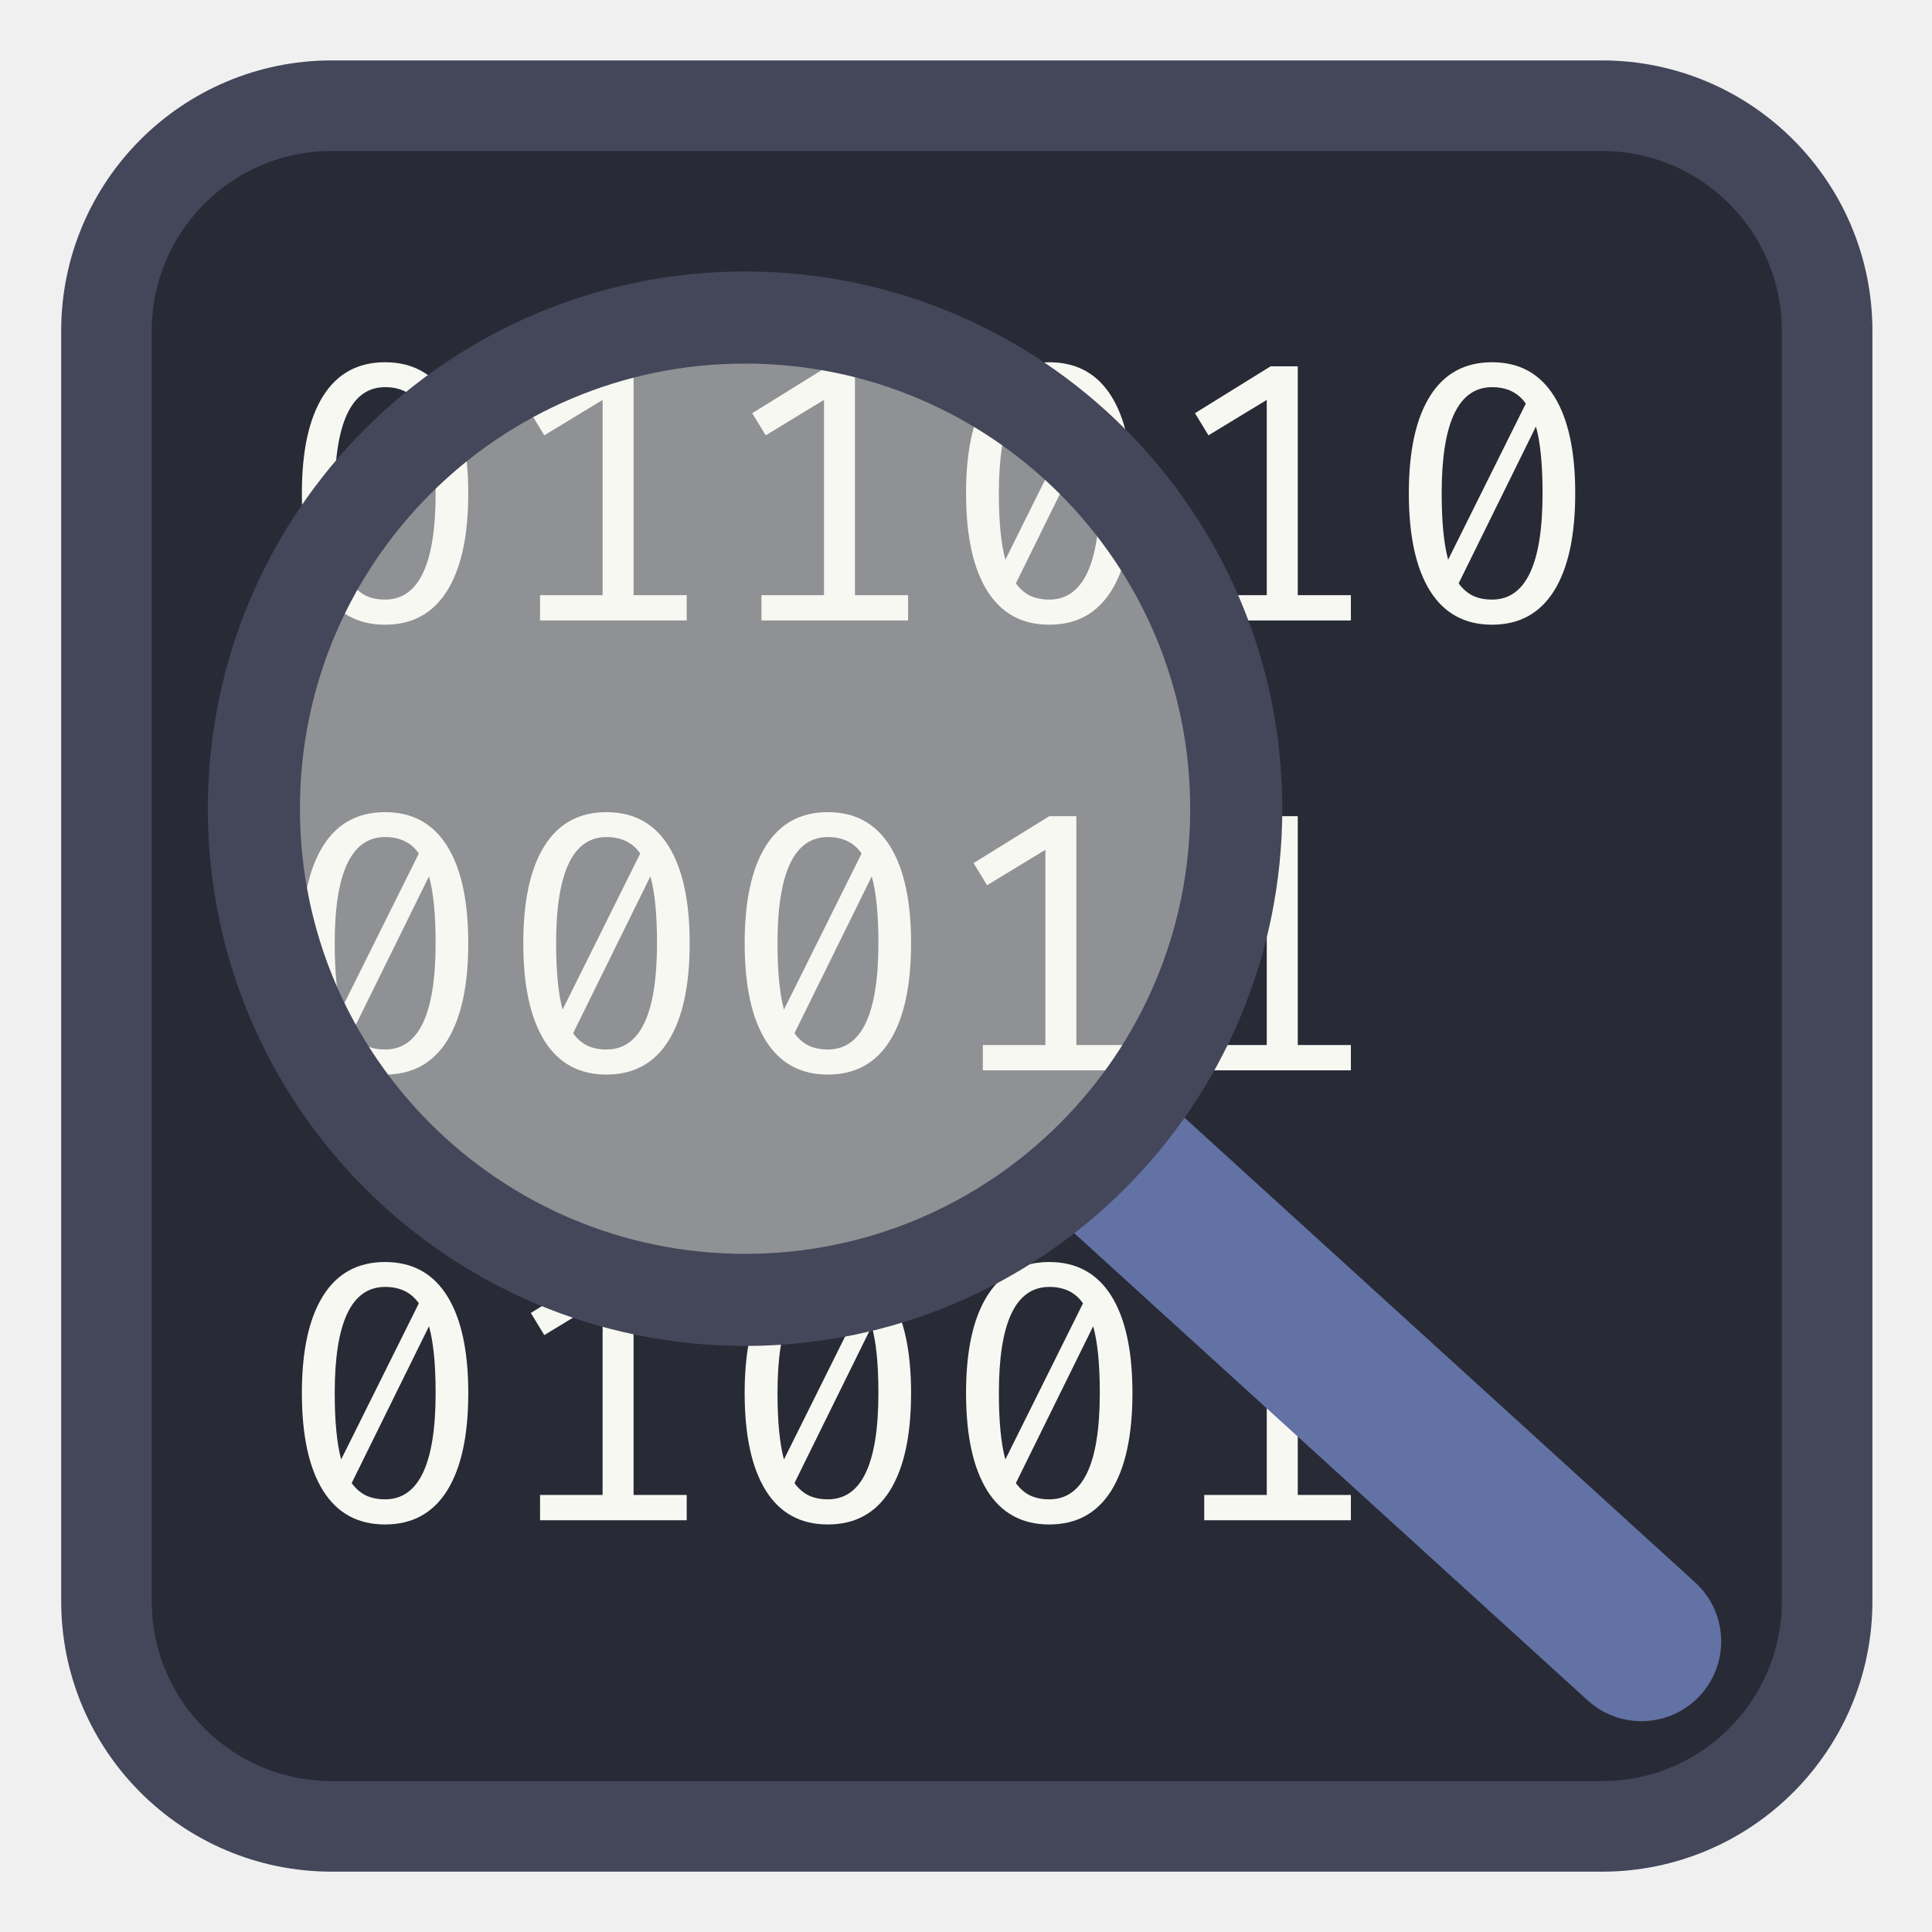
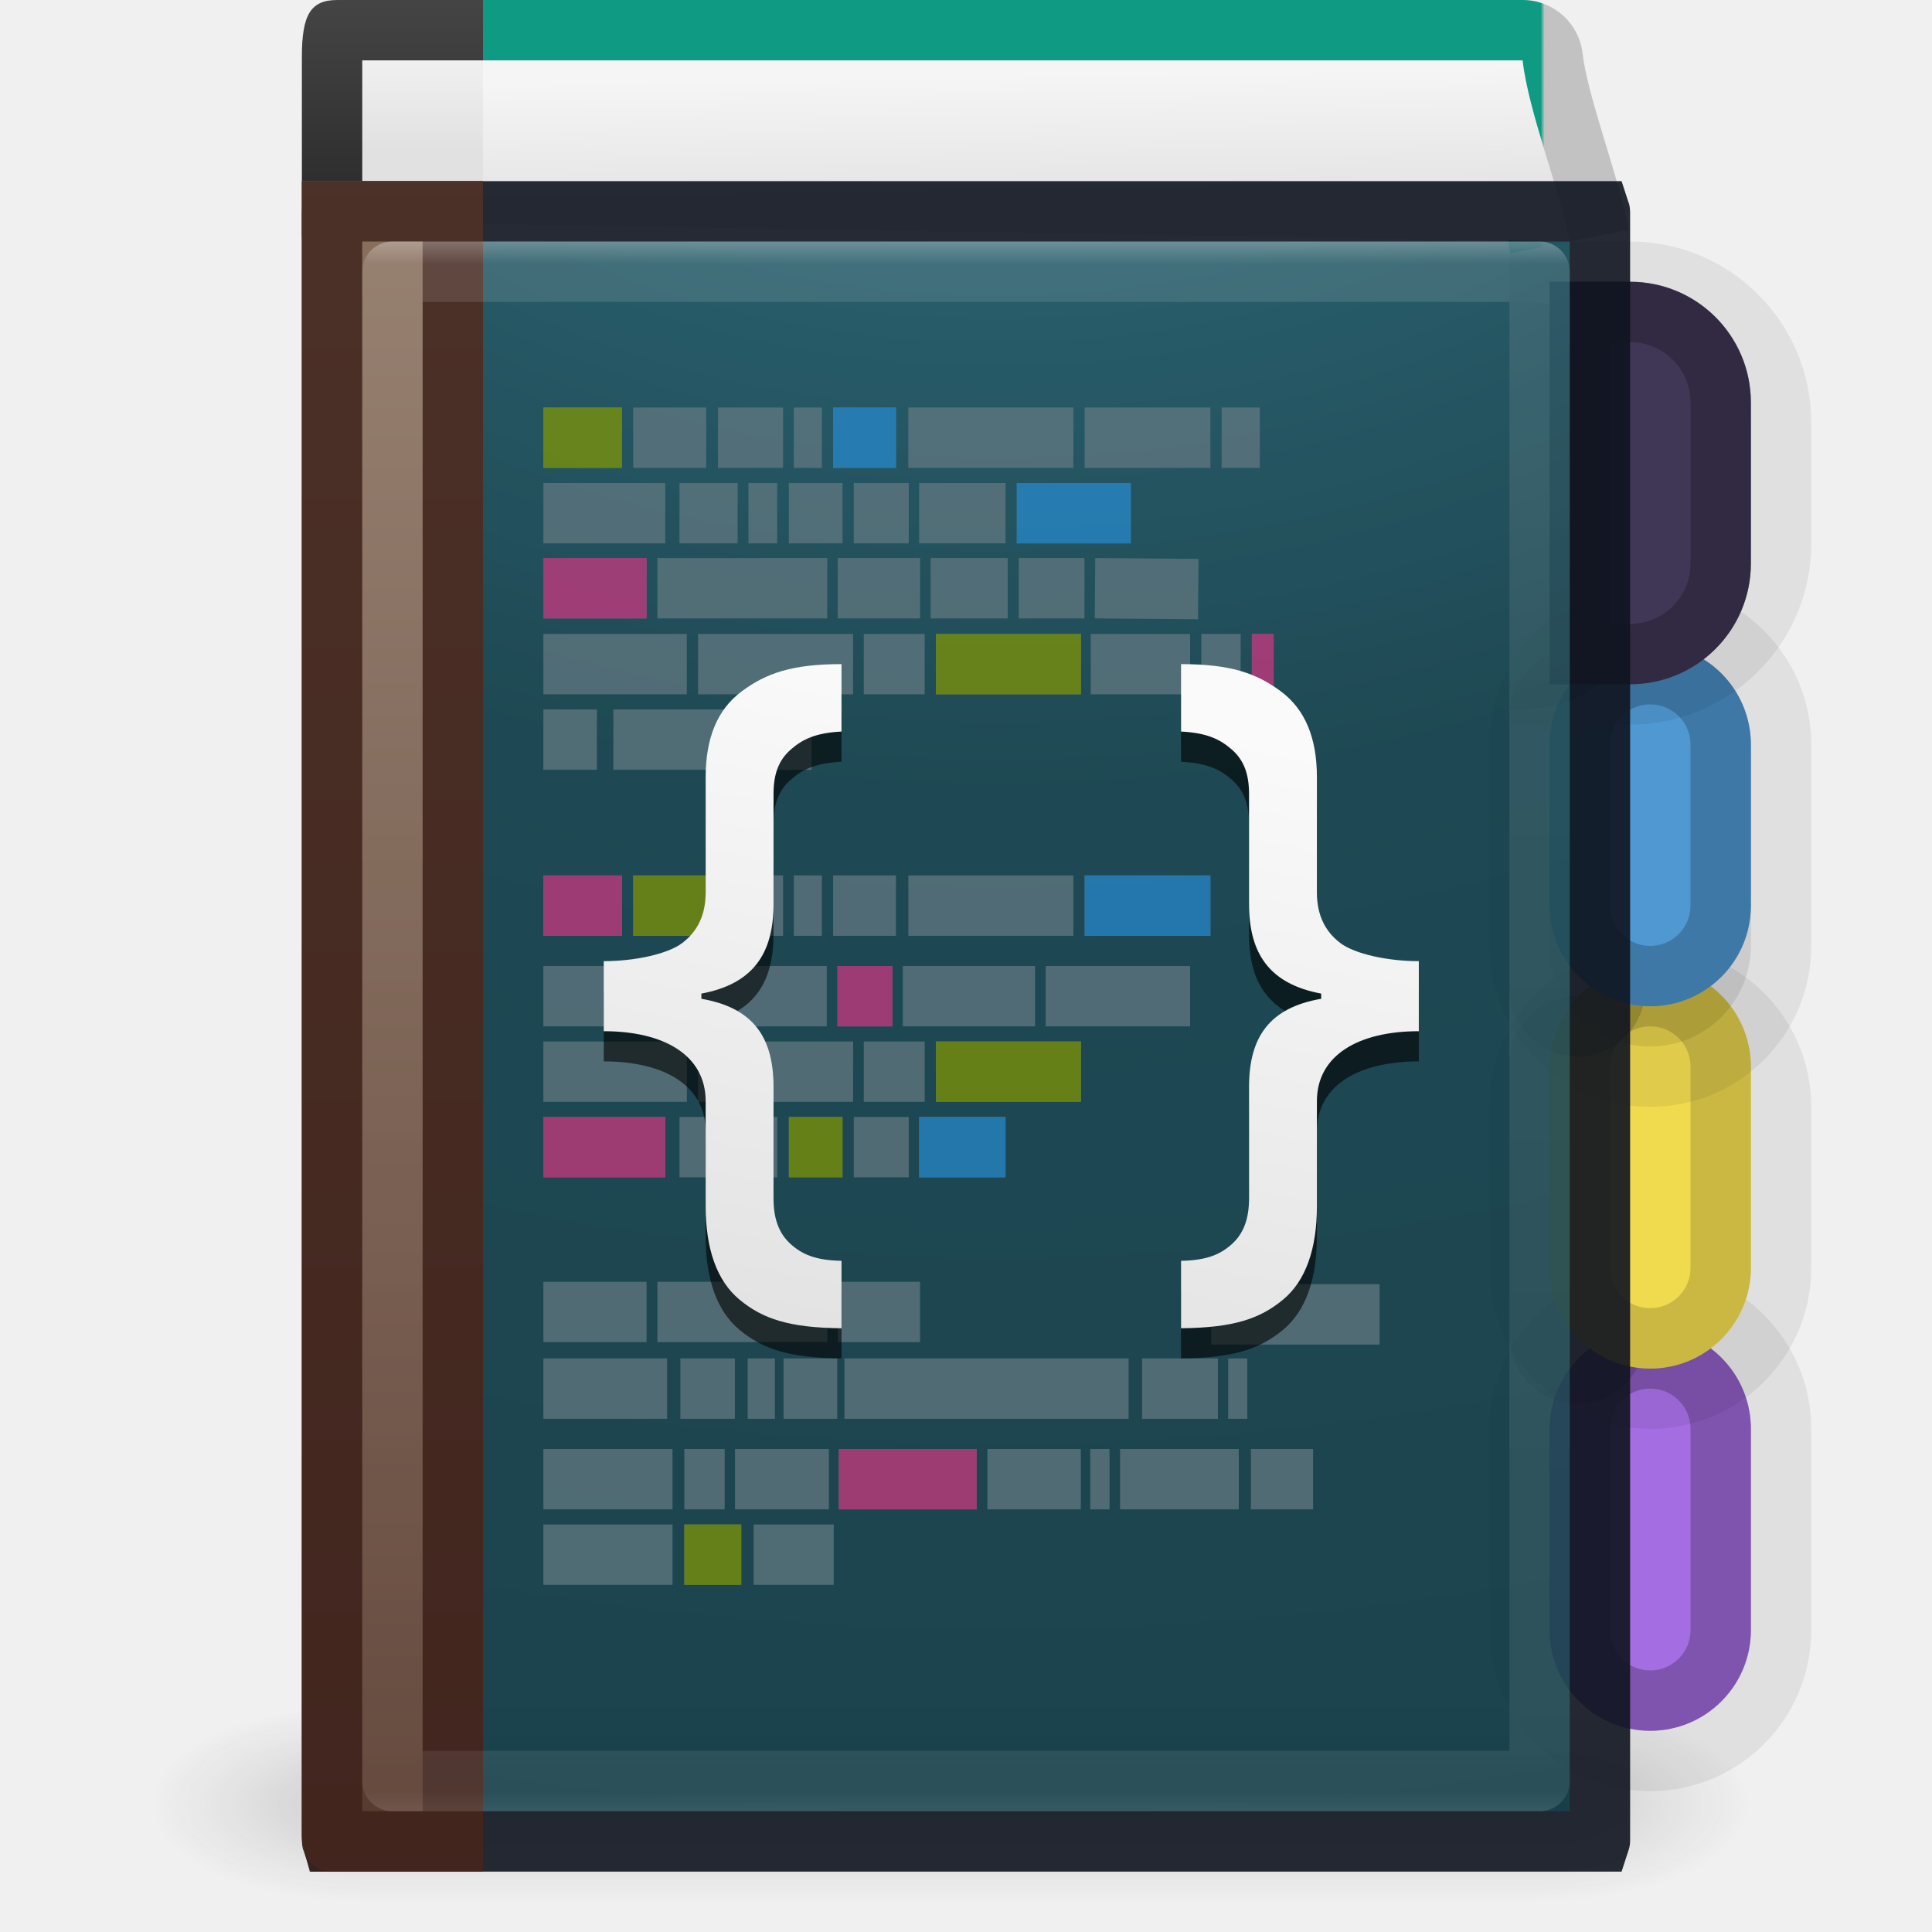
- <svg xmlns="http://www.w3.org/2000/svg" viewBox="0 0 128 128" version="1.1" id="svg126">
-   <defs id="defs108">
-     <linearGradient id="a">
-       <stop offset="0" stop-color="#5f5f5f" id="stop8" />
-       <stop offset=".262" stop-color="#4f4f4f" id="stop10" />
-       <stop offset=".705" stop-color="#3b3b3b" id="stop12" />
-       <stop offset="1" stop-color="#2b2b2b" id="stop14" />
+ <svg xmlns="http://www.w3.org/2000/svg" width="32" height="32" viewBox="0 0 32 32" fill="none">
+   <g opacity="0.4">
+     <path opacity="0.4" d="M29 28.25H25.513V31.5H29V28.25Z" fill="url(#paint0_radial)" />
+     <path opacity="0.4" d="M2.5 31.5H5.987V28.25H2.5V31.5Z" fill="url(#paint1_radial)" />
+     <path opacity="0.4" d="M25.513 28.25H5.987V31.5H25.513V28.25Z" fill="url(#paint2_linear)" />
+   </g>
+   <path d="M25.667 23.667C25.667 22.746 26.413 22 27.333 22V22C28.254 22 29 22.746 29 23.667V27C29 27.921 28.254 28.667 27.333 28.667V28.667C26.413 28.667 25.667 27.921 25.667 27V23.667Z" fill="black" fill-opacity="0.15" />
+   <path d="M29.5 27V23.667C29.5 22.47 28.53 21.5 27.333 21.5C26.137 21.5 25.167 22.47 25.167 23.667V27C25.167 28.197 26.137 29.167 27.333 29.167C28.53 29.167 29.5 28.197 29.5 27Z" stroke="black" stroke-opacity="0.07" />
+   <path d="M25.667 23.667C25.667 22.746 26.413 22 27.333 22V22C28.254 22 29 22.746 29 23.667V27C29 27.921 28.254 28.667 27.333 28.667V28.667C26.413 28.667 25.667 27.921 25.667 27V23.667Z" fill="#A56DE2" />
+   <path d="M28.5 23.667V27C28.5 27.644 27.978 28.167 27.333 28.167C26.689 28.167 26.167 27.644 26.167 27V23.667C26.167 23.022 26.689 22.5 27.333 22.5C27.978 22.5 28.5 23.022 28.5 23.667Z" stroke="#5B3C7C" stroke-opacity="0.5" />
+   <path d="M25 17.625C25 17.004 25.504 16.5 26.125 16.5V16.5C26.746 16.5 27.25 17.004 27.25 17.625V22.125C27.25 22.746 26.746 23.25 26.125 23.25V23.25C25.504 23.25 25 22.746 25 22.125V17.625Z" fill="black" fill-opacity="0.15" />
+   <path d="M25.667 18.333C25.667 17.413 26.413 16.667 27.333 16.667V16.667C28.254 16.667 29 17.413 29 18.333V21C29 21.92 28.254 22.667 27.333 22.667V22.667C26.413 22.667 25.667 21.92 25.667 21V18.333Z" fill="black" fill-opacity="0.15" />
+   <path d="M29.5 21V18.333C29.5 17.137 28.53 16.167 27.333 16.167C26.137 16.167 25.167 17.137 25.167 18.333V21C25.167 22.197 26.137 23.167 27.333 23.167C28.53 23.167 29.5 22.197 29.5 21Z" stroke="black" stroke-opacity="0.07" />
+   <path d="M25.667 17.667C25.667 16.746 26.413 16 27.333 16V16C28.254 16 29 16.746 29 17.667V21C29 21.921 28.254 22.667 27.333 22.667V22.667C26.413 22.667 25.667 21.921 25.667 21V17.667Z" fill="#F0DB4F" />
+   <path d="M28.5 17.667V21C28.5 21.644 27.978 22.167 27.333 22.167C26.689 22.167 26.167 21.644 26.167 21V17.667C26.167 17.022 26.689 16.5 27.333 16.5C27.978 16.5 28.5 17.022 28.5 17.667Z" stroke="#A59738" stroke-opacity="0.5" />
+   <path d="M25 11.875C25 11.254 25.504 10.75 26.125 10.75V10.75C26.746 10.75 27.25 11.254 27.25 11.875V16.375C27.25 16.996 26.746 17.5 26.125 17.5V17.5C25.504 17.5 25 16.996 25 16.375V11.875Z" fill="black" fill-opacity="0.15" />
+   <path d="M25.667 12.333C25.667 11.413 26.413 10.667 27.333 10.667V10.667C28.254 10.667 29 11.413 29 12.333V15.667C29 16.587 28.254 17.333 27.333 17.333V17.333C26.413 17.333 25.667 16.587 25.667 15.667V12.333Z" fill="black" fill-opacity="0.15" />
+   <path d="M29.5 15.667V12.333C29.5 11.137 28.53 10.167 27.333 10.167C26.137 10.167 25.167 11.137 25.167 12.333V15.667C25.167 16.863 26.137 17.833 27.333 17.833C28.53 17.833 29.5 16.863 29.5 15.667Z" stroke="black" stroke-opacity="0.07" />
+   <path d="M25.667 12.333C25.667 11.413 26.413 10.667 27.333 10.667V10.667C28.254 10.667 29 11.413 29 12.333V15C29 15.92 28.254 16.667 27.333 16.667V16.667C26.413 16.667 25.667 15.92 25.667 15V12.333Z" fill="#4F98D2" />
+   <path d="M28.5 12.333V15C28.5 15.644 27.978 16.167 27.333 16.167C26.689 16.167 26.167 15.644 26.167 15V12.333C26.167 11.689 26.689 11.167 27.333 11.167C27.978 11.167 28.5 11.689 28.5 12.333Z" stroke="#2E597C" stroke-opacity="0.5" />
+   <path d="M25 5H25.25C26.355 5 27.25 5.895 27.25 7V9.75C27.25 10.855 26.355 11.75 25.25 11.75H25V5Z" fill="black" fill-opacity="0.15" />
+   <path d="M26 5H27C28.105 5 29 5.895 29 7V9C29 10.105 28.105 11 27 11H26V5Z" fill="black" fill-opacity="0.15" />
+   <path d="M26 4.5H25.5V5V11V11.5H26H27C28.381 11.5 29.5 10.381 29.5 9V7C29.5 5.619 28.381 4.5 27 4.5H26Z" stroke="black" stroke-opacity="0.07" />
+   <path d="M25.667 4.667H27C28.105 4.667 29 5.562 29 6.667V9.333C29 10.438 28.105 11.333 27 11.333H25.667V4.667Z" fill="#403757" />
+   <path d="M26.167 5.167H27C27.828 5.167 28.5 5.838 28.5 6.667V9.333C28.5 10.162 27.828 10.833 27 10.833H26.167V5.167Z" stroke="#231E2F" stroke-opacity="0.5" />
+   <mask id="path-23-outside-1" maskUnits="userSpaceOnUse" x="6" y="0" width="21" height="5" fill="black">
+     <rect fill="white" x="6" width="21" height="5" />
+     <path d="M26 4C25.821 3.107 25.318 1.852 25.219 1H7L7.629 3.704" />
+   </mask>
+   <path d="M26 4C25.821 3.107 25.318 1.852 25.219 1H7L7.629 3.704" fill="url(#paint3_linear)" />
+   <path d="M25.219 1L26.212 0.885C26.154 0.38 25.727 0 25.219 0V1ZM7 1V0C6.695 0 6.407 0.139 6.217 0.378C6.027 0.617 5.957 0.929 6.026 1.226L7 1ZM26.98 3.804C26.879 3.297 26.688 2.697 26.537 2.196C26.372 1.649 26.25 1.208 26.212 0.885L24.226 1.115C24.287 1.644 24.466 2.256 24.622 2.773C24.792 3.336 24.942 3.81 25.02 4.196L26.98 3.804ZM25.219 0H7V2H25.219V0ZM6.026 1.226L6.655 3.931L8.603 3.478L7.974 0.774L6.026 1.226Z" fill="url(#paint4_linear)" mask="url(#path-23-outside-1)" />
+   <mask id="path-25-inside-2" fill="white">
+     <path d="M8 4H5.6C5.257 4 5 3.958 5 3.902V0.94C5 0.236 5.149 0 5.588 0H8" />
+   </mask>
+   <path d="M8 4H5.6C5.257 4 5 3.958 5 3.902V0.94C5 0.236 5.149 0 5.588 0H8" fill="url(#paint5_linear)" />
+   <path d="M8 5C8.552 5 9 4.552 9 4C9 3.448 8.552 3 8 3V5ZM8 1C8.552 1 9 0.552 9 0C9 -0.552 8.552 -1 8 -1V1ZM8 3H5.6V5H8V3ZM5.6 3C5.462 3 5.369 2.991 5.333 2.985C5.306 2.981 5.346 2.984 5.415 3.012C5.446 3.024 5.545 3.065 5.653 3.155C5.755 3.24 6 3.488 6 3.902H4C4 4.331 4.253 4.592 4.37 4.69C4.494 4.793 4.616 4.846 4.676 4.87C4.805 4.921 4.93 4.946 5.011 4.959C5.188 4.988 5.395 5 5.6 5V3ZM6 3.902V0.94H4V3.902H6ZM6 0.94C6 0.794 6.008 0.709 6.016 0.666C6.024 0.62 6.024 0.662 5.977 0.737C5.952 0.777 5.915 0.823 5.865 0.866C5.815 0.91 5.762 0.942 5.712 0.964C5.618 1.005 5.56 1 5.588 1V-1C5.177 -1 4.625 -0.873 4.281 -0.324C4.025 0.086 4 0.582 4 0.94H6ZM5.588 1H8V-1H5.588V1Z" fill="url(#paint6_linear)" mask="url(#path-25-inside-2)" />
+   <path opacity="0.9" d="M5.5 3.514C5.5 3.508 5.501 3.503 5.502 3.5H26.498C26.499 3.503 26.5 3.508 26.5 3.514V30.486C26.5 30.492 26.499 30.497 26.498 30.5H5.502C5.501 30.497 5.5 30.492 5.5 30.486V3.514Z" fill="url(#paint7_radial)" stroke="#0E141F" />
+   <path d="M8 3C8 3 8 22.47 8 31H5.524C5.182 31 5 30.775 5 30.389V3H8Z" fill="url(#paint8_linear)" />
+   <path d="M7.5 3.5V3.508V3.529V3.549V3.571V3.592V3.614V3.636V3.659V3.682V3.705V3.729V3.753V3.778V3.802V3.828V3.853V3.879V3.905V3.932V3.959V3.986V4.014V4.042V4.07V4.099V4.128V4.158V4.188V4.218V4.248V4.279V4.31V4.341V4.373V4.405V4.438V4.471V4.504V4.537V4.571V4.605V4.64V4.674V4.709V4.745V4.781V4.817V4.853V4.89V4.927V4.964V5.002V5.039V5.078V5.116V5.155V5.194V5.234V5.273V5.313V5.354V5.394V5.435V5.477V5.518V5.56V5.602V5.645V5.687V5.73V5.773V5.817V5.861V5.905V5.949V5.994V6.039V6.084V6.13V6.175V6.221V6.268V6.314V6.361V6.408V6.456V6.503V6.551V6.599V6.648V6.696V6.745V6.795V6.844V6.894V6.944V6.994V7.044V7.095V7.146V7.197V7.249V7.3V7.352V7.404V7.457V7.509V7.562V7.615V7.669V7.722V7.776V7.83V7.884V7.939V7.993V8.048V8.103V8.159V8.214V8.27V8.326V8.382V8.439V8.495V8.552V8.609V8.667V8.724V8.782V8.84V8.898V8.956V9.015V9.073V9.132V9.191V9.251V9.31V9.37V9.429V9.49V9.55V9.61V9.671V9.732V9.792V9.854V9.915V9.976V10.038V10.1V10.162V10.224V10.287V10.349V10.412V10.475V10.538V10.601V10.664V10.728V10.791V10.855V10.919V10.983V11.048V11.112V11.177V11.242V11.307V11.372V11.437V11.502V11.568V11.633V11.699V11.765V11.831V11.897V11.964V12.03V12.097V12.164V12.23V12.297V12.364V12.432V12.499V12.567V12.634V12.702V12.77V12.838V12.906V12.974V13.042V13.111V13.179V13.248V13.317V13.386V13.455V13.524V13.593V13.662V13.732V13.801V13.871V13.94V14.01V14.08V14.15V14.22V14.29V14.36V14.431V14.501V14.572V14.642V14.713V14.784V14.854V14.925V14.996V15.067V15.138V15.21V15.281V15.352V15.424V15.495V15.566V15.638V15.71V15.781V15.853V15.925V15.997V16.069V16.141V16.213V16.285V16.357V16.429V16.502V16.574V16.646V16.718V16.791V16.863V16.936V17.008V17.081V17.154V17.226V17.299V17.372V17.444V17.517V17.59V17.663V17.735V17.808V17.881V17.954V18.027V18.1V18.173V18.246V18.319V18.392V18.465V18.538V18.611V18.684V18.757V18.83V18.903V18.976V19.049V19.122V19.195V19.268V19.341V19.414V19.487V19.56V19.633V19.706V19.779V19.852V19.925V19.998V20.071V20.144V20.217V20.29V20.362V20.435V20.508V20.581V20.653V20.726V20.799V20.871V20.944V21.016V21.089V21.161V21.233V21.306V21.378V21.451V21.523V21.595V21.667V21.739V21.811V21.883V21.955V22.027V22.099V22.17V22.242V22.314V22.385V22.457V22.528V22.6V22.671V22.742V22.813V22.884V22.955V23.026V23.097V23.168V23.239V23.309V23.38V23.45V23.521V23.591V23.661V23.731V23.801V23.871V23.941V24.011V24.08V24.15V24.219V24.289V24.358V24.427V24.496V24.565V24.634V24.703V24.771V24.84V24.908V24.976V25.045V25.113V25.181V25.248V25.316V25.384V25.451V25.518V25.586V25.653V25.72V25.787V25.853V25.92V25.986V26.052V26.119V26.185V26.25V26.316V26.382V26.447V26.512V26.578V26.643V26.708V26.772V26.837V26.901V26.965V27.03V27.093V27.157V27.221V27.284V27.348V27.411V27.474V27.537V27.599V27.662V27.724V27.786V27.848V27.91V27.972V28.033V28.094V28.155V28.216V28.277V28.337V28.398V28.458V28.518V28.578V28.637V28.697V28.756V28.815V28.874V28.932V28.991V29.049V29.107V29.165V29.222V29.28V29.337V29.394V29.451V29.507V29.564V29.62V29.676V29.731V29.787V29.842V29.897V29.952V30.007V30.061V30.115V30.169V30.223V30.276V30.33V30.383V30.435V30.488V30.5H5.524C5.519 30.5 5.515 30.5 5.512 30.5C5.506 30.478 5.5 30.442 5.5 30.389V3.5H7.5Z" stroke="#3D211B" stroke-opacity="0.8" />
+   <path opacity="0.5" d="M6.5 4.5H25.5V29.5H6.5V4.5Z" stroke="url(#paint9_linear)" stroke-linecap="round" stroke-linejoin="round" />
+   <g opacity="0.7">
+     <path d="M12.483 25.75H13.809M9 7.25H10.302H9ZM10.488 7.25H11.697H10.488ZM11.892 7.25H12.97H11.892ZM13.148 7.25H13.613H13.148ZM13.799 7.25H14.84H13.799ZM15.045 7.25H17.779H15.045ZM17.965 7.25H20.048H17.965ZM20.234 7.25H20.866H20.234ZM9 8.5H11.019H9ZM11.254 8.5H12.218H11.254ZM12.397 8.5H12.873H12.397ZM13.066 8.5H13.955H13.066ZM14.141 8.5H15.052H14.141ZM15.224 8.5H16.655H15.224ZM16.841 8.5H18.729H16.841ZM9 9.743H10.709H9ZM10.888 9.743H13.702H10.888ZM13.875 9.743H15.239H13.875ZM15.414 9.743H16.691H15.414ZM16.874 9.743H17.962H16.874ZM18.137 9.743L19.847 9.757L18.137 9.743ZM9 11H11.376H9ZM11.562 11H14.13H11.562ZM14.307 11H15.316H14.307ZM15.502 11H17.904H15.502ZM18.066 11H19.712H18.066ZM19.898 11H20.549H19.898ZM20.735 11H21.096H20.735ZM9 12.25H9.887H9ZM10.159 12.25H13.443H10.159ZM9 19H11.019H9ZM11.254 19H12.218H11.254ZM12.397 19H12.873H12.397ZM13.066 19H13.955H13.066ZM14.141 19H15.052H14.141ZM15.224 19H16.655H15.224ZM9 21.73H10.709H9ZM10.888 21.73H13.702H10.888ZM13.875 21.73H15.239H13.875ZM20.062 21.77H22.85H20.062ZM9 17.75H11.376H9ZM11.562 17.75H14.13H11.562ZM14.307 17.75H15.316H14.307ZM15.502 17.75H17.904H15.502ZM9 15H10.302H9ZM10.488 15H11.697H10.488ZM11.892 15H12.97H11.892ZM13.148 15H13.613H13.148ZM13.799 15H14.84H13.799ZM15.045 15H17.779H15.045ZM17.965 15H20.048H17.965ZM9 16.5H11.193H9ZM11.365 16.5H13.694H11.365ZM13.871 16.5H14.781H13.871ZM14.953 16.5H17.144H14.953ZM17.32 16.5H19.712H17.32ZM9 23H11.049H9ZM11.269 23H12.172H11.269ZM12.384 23H12.835H12.384ZM12.978 23H13.867H12.978ZM13.986 23H18.694H13.986ZM18.916 23H20.173H18.916ZM20.342 23H20.659H20.342ZM11.334 24.5H12.003H11.334ZM9 24.5H11.139H9ZM12.174 24.5H13.729H12.174ZM13.893 24.5H16.176H13.893ZM16.354 24.5H17.902H16.354ZM18.058 24.5H18.377H18.058ZM18.552 24.5H20.518H18.552ZM20.719 24.5H21.749H20.719ZM11.334 25.75H12.278H11.334ZM9 25.75H11.139H9Z" stroke="#657B83" />
+     <path d="M13.893 24.5H16.176M9 9.743H10.709H9ZM20.735 11H21.096H20.735ZM9 19H11.019H9ZM9 15H10.302H9ZM13.871 16.5H14.781H13.871Z" stroke="#D33682" />
+     <path d="M17.965 15H20.048M13.799 7.25H14.84H13.799ZM16.841 8.5H18.729H16.841ZM15.224 19H16.655H15.224Z" stroke="#268BD2" />
+     <path d="M11.334 25.75H12.278M9 7.25H10.302H9ZM15.502 11H17.904H15.502ZM13.066 19H13.955H13.066ZM15.502 17.75H17.904H15.502ZM10.488 15H11.697H10.488Z" stroke="#859900" />
+   </g>
+   <path d="M13.938 11.5C13.124 11.5 12.694 11.647 12.285 11.951C11.88 12.251 11.688 12.728 11.688 13.369V15.281C11.688 15.663 11.548 15.93 11.301 16.119C11.057 16.304 10.506 16.42 10 16.42V17.58C10.997 17.58 11.688 17.976 11.688 18.74V20.48C11.688 21.183 11.872 21.715 12.25 22.027C12.632 22.344 13.072 22.492 13.938 22.5V21.383C13.507 21.375 13.285 21.276 13.094 21.104C12.903 20.931 12.812 20.688 12.812 20.352V18.504C12.812 17.678 12.475 17.191 11.617 17.043V16.957C12.475 16.797 12.812 16.292 12.812 15.475V13.648C12.812 13.312 12.903 13.086 13.094 12.918C13.289 12.745 13.51 12.638 13.938 12.617V11.5ZM19.562 11.5V12.617C19.99 12.638 20.211 12.745 20.406 12.918C20.597 13.086 20.688 13.312 20.688 13.648V15.475C20.688 16.292 21.025 16.797 21.883 16.957V17.043C21.025 17.191 20.688 17.678 20.688 18.504V20.352C20.688 20.688 20.597 20.931 20.406 21.104C20.215 21.276 19.993 21.375 19.562 21.383V22.5C20.428 22.492 20.868 22.344 21.25 22.027C21.628 21.715 21.812 21.183 21.812 20.48V18.74C21.812 17.976 22.503 17.58 23.5 17.58V16.42C22.994 16.42 22.443 16.304 22.199 16.119C21.952 15.93 21.812 15.663 21.812 15.281V13.369C21.812 12.728 21.619 12.251 21.215 11.951C20.806 11.647 20.375 11.5 19.562 11.5Z" fill="black" fill-opacity="0.6" />
+   <path d="M13.938 11C13.124 11 12.694 11.147 12.285 11.451C11.88 11.751 11.688 12.228 11.688 12.869V14.781C11.688 15.163 11.548 15.43 11.301 15.619C11.057 15.804 10.506 15.92 10 15.92V17.08C10.997 17.08 11.688 17.476 11.688 18.24V19.98C11.688 20.683 11.872 21.215 12.25 21.527C12.632 21.844 13.072 21.992 13.938 22V20.883C13.507 20.875 13.285 20.776 13.094 20.604C12.903 20.431 12.812 20.188 12.812 19.852V18.004C12.812 17.178 12.475 16.691 11.617 16.543V16.457C12.475 16.297 12.812 15.792 12.812 14.975V13.148C12.812 12.812 12.903 12.586 13.094 12.418C13.289 12.245 13.51 12.138 13.938 12.117V11ZM19.562 11V12.117C19.99 12.138 20.211 12.245 20.406 12.418C20.597 12.586 20.688 12.812 20.688 13.148V14.975C20.688 15.792 21.025 16.297 21.883 16.457V16.543C21.025 16.691 20.688 17.178 20.688 18.004V19.852C20.688 20.188 20.597 20.431 20.406 20.604C20.215 20.776 19.993 20.875 19.562 20.883V22C20.428 21.992 20.868 21.844 21.25 21.527C21.628 21.215 21.812 20.683 21.812 19.98V18.24C21.812 17.476 22.503 17.08 23.5 17.08V15.92C22.994 15.92 22.443 15.804 22.199 15.619C21.952 15.43 21.812 15.163 21.812 14.781V12.869C21.812 12.228 21.619 11.751 21.215 11.451C20.806 11.147 20.375 11 19.562 11Z" fill="url(#paint10_linear)" />
+   <defs>
+     <radialGradient id="paint0_radial" cx="0" cy="0" r="1" gradientUnits="userSpaceOnUse" gradientTransform="translate(25.5083 29.875) scale(3.49344 1.625)">
+       <stop stop-color="#181818" />
+       <stop offset="1" stop-color="#181818" stop-opacity="0" />
+     </radialGradient>
+     <radialGradient id="paint1_radial" cx="0" cy="0" r="1" gradientUnits="userSpaceOnUse" gradientTransform="translate(5.99171 29.875) rotate(180) scale(3.49344 1.625)">
+       <stop stop-color="#181818" />
+       <stop offset="1" stop-color="#181818" stop-opacity="0" />
+     </radialGradient>
+     <linearGradient id="paint2_linear" x1="16.488" y1="31.513" x2="16.488" y2="28.25" gradientUnits="userSpaceOnUse">
+       <stop stop-color="#181818" stop-opacity="0" />
+       <stop offset="0.5" stop-color="#181818" />
+       <stop offset="1" stop-color="#181818" stop-opacity="0" />
    </linearGradient>
-     <linearGradient id="b">
-       <stop offset="0" stop-color="#272727" id="stop17" />
-       <stop offset="1" stop-color="#454545" id="stop19" />
+     <linearGradient id="paint3_linear" x1="16.983" y1="1.238" x2="17.023" y2="3.676" gradientUnits="userSpaceOnUse">
+       <stop stop-color="#F5F5F5" />
+       <stop offset="1" stop-color="#E1E1E1" />
    </linearGradient>
-     <linearGradient id="c">
-       <stop offset="0" stop-color="#fff" id="stop22" />
-       <stop offset=".087" stop-color="#fff" stop-opacity=".235" id="stop24" />
-       <stop offset=".919" stop-color="#fff" stop-opacity=".157" id="stop26" />
-       <stop offset="1" stop-color="#fff" stop-opacity=".392" id="stop28" />
+     <linearGradient id="paint4_linear" x1="4.833" y1="0.547" x2="26.381" y2="0.547" gradientUnits="userSpaceOnUse">
+       <stop stop-color="#0E9A83" />
+       <stop offset="0.96" stop-color="#0E9A83" />
+       <stop offset="0.963" stop-color="#C2C2C2" />
+       <stop offset="1" stop-color="#C2C2C2" />
    </linearGradient>
-     <linearGradient id="d">
-       <stop offset="0" stop-color="#5f5f5f" id="stop31" />
-       <stop offset=".262" stop-color="#4f4f4f" id="stop33" />
-       <stop offset=".705" stop-color="#3b3b3b" id="stop35" />
-       <stop offset="1" stop-color="#2b2b2b" id="stop37" />
+     <linearGradient id="paint5_linear" x1="7.492" y1="0.5" x2="7.492" y2="2.5" gradientUnits="userSpaceOnUse">
+       <stop stop-color="#F5F5F5" />
+       <stop offset="1" stop-color="#E1E1E1" />
    </linearGradient>
-     <linearGradient id="e">
-       <stop offset="0" stop-color="#272727" id="stop40" />
-       <stop offset="1" stop-color="#454545" id="stop42" />
+     <linearGradient id="paint6_linear" x1="16.7" y1="4.051" x2="16.7" y2="-0.062" gradientUnits="userSpaceOnUse">
+       <stop stop-color="#272727" />
+       <stop offset="1" stop-color="#454545" />
    </linearGradient>
-     <linearGradient id="f">
-       <stop offset="0" stop-color="#ddcfbd" id="stop45" />
-       <stop offset="1" stop-color="#856f50" id="stop47" />
+     <radialGradient id="paint7_radial" cx="0" cy="0" r="1" gradientUnits="userSpaceOnUse" gradientTransform="translate(16.5192 -6.75715) rotate(90) scale(76.0672 92.3103)">
+       <stop stop-color="#206A7C" />
+       <stop offset="0.262" stop-color="#073642" />
+       <stop offset="0.705" stop-color="#002B36" />
+       <stop offset="1" stop-color="#00161C" />
+     </radialGradient>
+     <linearGradient id="paint8_linear" x1="6.5" y1="3" x2="6.5" y2="31" gradientUnits="userSpaceOnUse">
+       <stop stop-color="#8A715E" />
+       <stop offset="1" stop-color="#57392D" />
    </linearGradient>
-     <linearGradient id="g">
-       <stop offset="0" stop-color="#a79071" id="stop50" />
-       <stop offset="1" stop-color="#6f5d45" id="stop52" />
+     <linearGradient id="paint9_linear" x1="16" y1="3.649" x2="16" y2="30.351" gradientUnits="userSpaceOnUse">
+       <stop stop-color="white" />
+       <stop offset="0.027" stop-color="white" stop-opacity="0.235" />
+       <stop offset="0.974" stop-color="white" stop-opacity="0.157" />
+       <stop offset="1" stop-color="white" stop-opacity="0.392" />
    </linearGradient>
-     <linearGradient id="h">
-       <stop offset="0" stop-color="#272727" id="stop55" />
-       <stop offset="1" stop-color="#454545" id="stop57" />
-     </linearGradient>
-     <linearGradient id="i">
-       <stop offset="0" stop-color="#9b876c" id="stop60" />
-       <stop offset=".925" stop-color="#9b876c" id="stop62" />
-       <stop offset=".936" stop-color="#c2c2c2" id="stop64" />
-       <stop offset="1" stop-color="#c2c2c2" id="stop66" />
-     </linearGradient>
-     <linearGradient id="l">
-       <stop offset="0" stop-color="#95a3ab" id="stop69" />
-       <stop offset=".262" stop-color="#667885" id="stop71" />
-       <stop offset=".705" stop-color="#485a6c" id="stop73" />
-       <stop offset="1" stop-color="#273445" id="stop75" />
-     </linearGradient>
-     <linearGradient id="k">
-       <stop offset="0" stop-color="#fff" id="stop78" />
-       <stop offset=".063" stop-color="#fff" stop-opacity=".235" id="stop80" />
-       <stop offset=".951" stop-color="#fff" stop-opacity=".157" id="stop82" />
-       <stop offset="1" stop-color="#fff" stop-opacity=".392" id="stop84" />
-     </linearGradient>
-     <linearGradient id="m">
-       <stop offset="0" stop-color="#181818" id="stop87" />
-       <stop offset="1" stop-color="#181818" stop-opacity="0" id="stop89" />
-     </linearGradient>
-     <linearGradient id="n">
-       <stop offset="0" stop-color="#181818" stop-opacity="0" id="stop92" />
-       <stop offset=".5" stop-color="#181818" id="stop94" />
-       <stop offset="1" stop-color="#181818" stop-opacity="0" id="stop96" />
-     </linearGradient>
-     <linearGradient id="j">
-       <stop offset="0" stop-color="#206a7c" id="stop99" />
-       <stop offset=".262" stop-color="#073642" id="stop101" />
-       <stop offset=".705" stop-color="#002b36" id="stop103" />
-       <stop offset="1" stop-color="#00161c" id="stop105" />
+     <linearGradient id="paint10_linear" x1="14.641" y1="11" x2="11.169" y2="28.71" gradientUnits="userSpaceOnUse">
+       <stop stop-color="#FAFAFA" />
+       <stop offset="1" stop-color="#D4D4D4" />
    </linearGradient>
  </defs>
-   <g transform="matrix(0.96961,0,0,0.96961,3.394,3.394)" id="g124">
-     <rect width="117.573" height="117.573" x="3.774" y="3.722" ry="15.392" fill="#282a36" stroke="#44475a" stroke-width="6.293" stroke-linecap="round" stroke-linejoin="round" id="rect110" style="stroke-width:6.188;stroke-miterlimit:4;stroke-dasharray:none" />
-     <g aria-label="011010 00011 01001" style="line-height:1.25;-inkscape-font-specification:'Fira Code'" font-size="2.472px" font-family="'Fira Code'" fill="#f8f8f2" stroke-width="0.824" id="g114" transform="translate(0,4.12537)">
-       <path style="stroke-width:0.824" d="m 85.174,78.884 v 15.638 h 3.63 v 1.728 h -10.021 v -1.728 h 4.273 v -13.343 l -3.984,2.421 -0.92,-1.513 5.169,-3.203 z" id="path2332" />
-       <path id="path2330" style="stroke-width:0.799" d="m 69.516,79.611 c -1.8,0 -3.17,0.746 -4.107,2.238 -0.937,1.492 -1.406,3.639 -1.406,6.443 0,2.812 0.469,4.968 1.406,6.469 C 66.345,96.254 67.715,97 69.516,97 c 1.801,0 3.17,-0.746 4.107,-2.238 0.937,-1.5 1.404,-3.656 1.404,-6.469 0,-2.804 -0.467,-4.952 -1.404,-6.443 -0.937,-1.492 -2.307,-2.238 -4.107,-2.238 z m 0,1.65 c 0.986,0 1.731,0.362 2.236,1.088 l -5.146,10.346 c -0.285,-1.059 -0.428,-2.527 -0.428,-4.402 0,-4.688 1.114,-7.031 3.338,-7.031 z m 2.91,2.605 c 0.293,1.043 0.438,2.518 0.438,4.426 0,4.695 -1.115,7.043 -3.348,7.043 h -0.002 c -0.48,0 -0.904,-0.086 -1.271,-0.258 C 67.884,94.899 67.572,94.626 67.303,94.26 Z" transform="matrix(1.031343,0,0,1.031343,-3.500376,-3.500376)" />
-       <path id="path2324" style="stroke-width:0.799" d="m 54.848,79.611 c -1.801,0 -3.17,0.746 -4.107,2.238 -0.937,1.492 -1.406,3.639 -1.406,6.443 0,2.812 0.469,4.968 1.406,6.469 C 51.678,96.254 53.047,97 54.848,97 c 1.801,0 3.17,-0.746 4.107,-2.238 0.937,-1.5 1.406,-3.656 1.406,-6.469 0,-2.804 -0.469,-4.952 -1.406,-6.443 -0.937,-1.492 -2.307,-2.238 -4.107,-2.238 z m 0,1.65 c 0.986,0 1.731,0.362 2.236,1.088 L 51.938,92.695 c -0.284,-1.059 -0.426,-2.527 -0.426,-4.402 0,-4.688 1.112,-7.031 3.336,-7.031 z m 2.908,2.605 c 0.293,1.043 0.441,2.518 0.441,4.426 0,4.695 -1.117,7.043 -3.35,7.043 -0.481,0 -0.905,-0.086 -1.271,-0.258 C 53.217,94.899 52.904,94.626 52.635,94.26 Z" transform="matrix(1.031343,0,0,1.031343,-3.500376,-3.500376)" />
-       <path style="stroke-width:0.824" d="m 39.791,78.884 v 15.638 h 3.631 v 1.728 h -10.021 v -1.728 h 4.274 v -13.343 l -3.984,2.421 -0.92,-1.513 5.169,-3.203 z" id="path2318" />
-       <path id="path2316" style="stroke-width:0.799" d="m 25.512,79.611 c -1.8,0 -3.168,0.746 -4.105,2.238 C 20.469,83.341 20,85.489 20,88.293 c 0,2.812 0.469,4.968 1.406,6.469 C 22.343,96.254 23.711,97 25.512,97 c 1.801,0 3.17,-0.746 4.107,-2.238 0.937,-1.5 1.406,-3.656 1.406,-6.469 0,-2.804 -0.469,-4.952 -1.406,-6.443 -0.937,-1.492 -2.307,-2.238 -4.107,-2.238 z m 0,1.65 c 0.986,0 1.733,0.362 2.238,1.088 l -5.148,10.346 c -0.284,-1.059 -0.426,-2.527 -0.426,-4.402 0,-4.688 1.112,-7.031 3.336,-7.031 z m 2.91,2.605 c 0.293,1.043 0.439,2.518 0.439,4.426 0,4.695 -1.117,7.043 -3.35,7.043 -0.481,0 -0.905,-0.086 -1.271,-0.258 C 23.882,94.899 23.568,94.626 23.299,94.26 Z" transform="matrix(1.031343,0,0,1.031343,-3.500376,-3.500376)" />
-       <path style="stroke-width:0.824" d="m 85.174,48.144 v 15.638 h 3.63 v 1.728 h -10.021 v -1.728 h 4.273 V 50.44 l -3.984,2.421 -0.92,-1.514 5.169,-3.203 z" id="path2310" />
-       <path style="stroke-width:0.824" d="m 70.047,48.144 v 15.638 h 3.63 v 1.728 h -10.022 v -1.728 h 4.274 V 50.44 l -3.984,2.421 -0.92,-1.514 5.168,-3.203 z" id="path2308" />
-       <path id="path2306" style="stroke-width:0.799" d="m 54.848,49.807 c -1.801,0 -3.17,0.744 -4.107,2.236 -0.937,1.492 -1.406,3.641 -1.406,6.445 0,2.812 0.469,4.968 1.406,6.469 0.937,1.492 2.307,2.236 4.107,2.236 1.801,0 3.17,-0.745 4.107,-2.236 0.937,-1.5 1.406,-3.656 1.406,-6.469 0,-2.804 -0.469,-4.953 -1.406,-6.445 -0.937,-1.492 -2.307,-2.236 -4.107,-2.236 z m 0,1.65 c 0.986,0 1.731,0.362 2.236,1.088 L 51.938,62.891 c -0.284,-1.06 -0.426,-2.527 -0.426,-4.402 0,-4.687 1.112,-7.031 3.336,-7.031 z m 2.908,2.604 c 0.293,1.043 0.441,2.52 0.441,4.428 0,4.696 -1.117,7.043 -3.35,7.043 -0.481,0 -0.905,-0.084 -1.271,-0.256 -0.359,-0.179 -0.673,-0.453 -0.941,-0.82 z" transform="matrix(1.031343,0,0,1.031343,-3.500376,-3.500376)" />
-       <path id="path2300" style="stroke-width:0.799" d="m 40.18,49.807 c -1.801,0 -3.17,0.744 -4.107,2.236 -0.937,1.492 -1.404,3.641 -1.404,6.445 0,2.812 0.467,4.968 1.404,6.469 0.937,1.492 2.307,2.236 4.107,2.236 1.8,0 3.17,-0.745 4.107,-2.236 0.937,-1.5 1.406,-3.656 1.406,-6.469 0,-2.804 -0.469,-4.953 -1.406,-6.445 -0.937,-1.492 -2.307,-2.236 -4.107,-2.236 z m 0,1.65 c 0.986,0 1.733,0.362 2.238,1.088 l -5.146,10.346 c -0.285,-1.06 -0.428,-2.527 -0.428,-4.402 0,-4.687 1.111,-7.031 3.336,-7.031 z m 2.91,2.604 c 0.293,1.043 0.439,2.52 0.439,4.428 0,4.696 -1.117,7.043 -3.35,7.043 -0.481,0 -0.904,-0.084 -1.271,-0.256 -0.358,-0.179 -0.671,-0.453 -0.939,-0.82 z" transform="matrix(1.031343,0,0,1.031343,-3.500376,-3.500376)" />
-       <path id="path2294" style="stroke-width:0.799" d="m 25.512,49.807 c -1.8,0 -3.168,0.744 -4.105,2.236 C 20.469,53.535 20,55.684 20,58.488 c 0,2.812 0.469,4.968 1.406,6.469 0.937,1.492 2.305,2.236 4.105,2.236 1.801,0 3.17,-0.745 4.107,-2.236 0.937,-1.5 1.406,-3.656 1.406,-6.469 0,-2.804 -0.469,-4.953 -1.406,-6.445 -0.937,-1.492 -2.307,-2.236 -4.107,-2.236 z m 0,1.65 c 0.986,0 1.733,0.362 2.238,1.088 l -5.148,10.346 c -0.284,-1.06 -0.426,-2.527 -0.426,-4.402 0,-4.687 1.112,-7.031 3.336,-7.031 z m 2.91,2.604 c 0.293,1.043 0.439,2.52 0.439,4.428 0,4.696 -1.117,7.043 -3.35,7.043 -0.481,0 -0.905,-0.084 -1.271,-0.256 -0.358,-0.179 -0.672,-0.453 -0.941,-0.82 z" transform="matrix(1.031343,0,0,1.031343,-3.500376,-3.500376)" />
-       <path id="path2288" style="stroke-width:0.799" d="m 98.852,20 c -1.8,0 -3.17,0.746 -4.107,2.238 -0.937,1.492 -1.406,3.639 -1.406,6.443 0,2.813 0.469,4.968 1.406,6.469 0.937,1.491 2.307,2.238 4.107,2.238 1.801,0 3.168,-0.747 4.105,-2.238 0.937,-1.5 1.406,-3.656 1.406,-6.469 0,-2.805 -0.469,-4.952 -1.406,-6.443 C 102.02,20.746 100.652,20 98.852,20 Z m 0,1.65 c 0.986,0 1.731,0.364 2.236,1.09 l -5.146,10.344 c -0.285,-1.059 -0.428,-2.527 -0.428,-4.402 0,-4.688 1.114,-7.031 3.338,-7.031 z m 2.908,2.605 c 0.293,1.044 0.439,2.518 0.439,4.426 0,4.695 -1.115,7.043 -3.348,7.043 -0.481,0 -0.905,-0.084 -1.271,-0.256 -0.359,-0.179 -0.673,-0.452 -0.941,-0.818 z" transform="matrix(1.031343,0,0,1.031343,-3.500376,-3.500376)" />
-       <path style="stroke-width:0.824" d="m 85.174,17.404 v 15.638 h 3.63 v 1.729 h -10.021 v -1.729 h 4.273 V 19.699 l -3.984,2.421 -0.92,-1.513 5.169,-3.204 z" id="path2282" />
-       <path id="path2280" style="stroke-width:0.799" d="m 69.516,20 c -1.8,0 -3.17,0.746 -4.107,2.238 -0.937,1.492 -1.406,3.639 -1.406,6.443 0,2.813 0.469,4.968 1.406,6.469 0.937,1.491 2.307,2.238 4.107,2.238 1.801,0 3.17,-0.747 4.107,-2.238 0.937,-1.5 1.404,-3.656 1.404,-6.469 0,-2.805 -0.467,-4.952 -1.404,-6.443 C 72.686,20.746 71.317,20 69.516,20 Z m 0,1.65 c 0.986,0 1.731,0.364 2.236,1.09 l -5.146,10.344 c -0.285,-1.059 -0.428,-2.527 -0.428,-4.402 0,-4.688 1.114,-7.031 3.338,-7.031 z m 2.91,2.605 c 0.293,1.044 0.438,2.518 0.438,4.426 0,4.695 -1.115,7.043 -3.348,7.043 h -0.002 c -0.48,0 -0.904,-0.084 -1.271,-0.256 -0.358,-0.179 -0.671,-0.452 -0.939,-0.818 z" transform="matrix(1.031343,0,0,1.031343,-3.500376,-3.500376)" />
-       <path style="stroke-width:0.824" d="m 54.919,17.404 v 15.638 h 3.63 v 1.729 h -10.02 v -1.729 h 4.273 V 19.699 l -3.983,2.421 -0.92,-1.513 5.168,-3.203 z" id="path2274" />
-       <path style="stroke-width:0.824" d="m 39.791,17.404 v 15.638 h 3.631 v 1.729 h -10.021 v -1.729 h 4.274 V 19.699 l -3.984,2.421 -0.92,-1.513 5.169,-3.203 z" id="path2272" />
-       <path id="path2270" style="stroke-width:0.799" d="M 25.512,20 C 23.711,20 22.344,20.746 21.406,22.238 20.469,23.73 20,25.878 20,28.682 c 0,2.813 0.469,4.968 1.406,6.469 0.937,1.491 2.305,2.238 4.105,2.238 1.801,0 3.17,-0.747 4.107,-2.238 0.937,-1.5 1.406,-3.656 1.406,-6.469 0,-2.805 -0.469,-4.952 -1.406,-6.443 C 28.682,20.746 27.313,20 25.512,20 Z m 0,1.65 c 0.986,0 1.733,0.364 2.238,1.09 l -5.148,10.344 c -0.284,-1.059 -0.426,-2.527 -0.426,-4.402 0,-4.688 1.112,-7.031 3.336,-7.031 z m 2.91,2.605 c 0.293,1.044 0.439,2.518 0.439,4.426 0,4.695 -1.117,7.043 -3.35,7.043 -0.481,0 -0.905,-0.084 -1.271,-0.256 -0.358,-0.179 -0.672,-0.452 -0.941,-0.818 z" transform="matrix(1.031343,0,0,1.031343,-3.500376,-3.500376)" />
-     </g>
-     <path style="-inkscape-stroke:none" d="m 75.714,71.306 -7.342,8.063 36.61,33.316 a 5.454,5.454 0 0 0 7.703,-0.36 5.454,5.454 0 0 0 -0.36,-7.703 z" color="#000000" fill="#6272a4" id="path122" />
-     <g stroke-linecap="round" stroke-linejoin="round" id="g120">
-       <circle cx="47.409" cy="51.758" r="33.562" fill="#f8f8f2" fill-opacity="0.5" stroke="#44475a" stroke-width="6.293" id="circle116" />
-     </g>
-   </g>
</svg>
